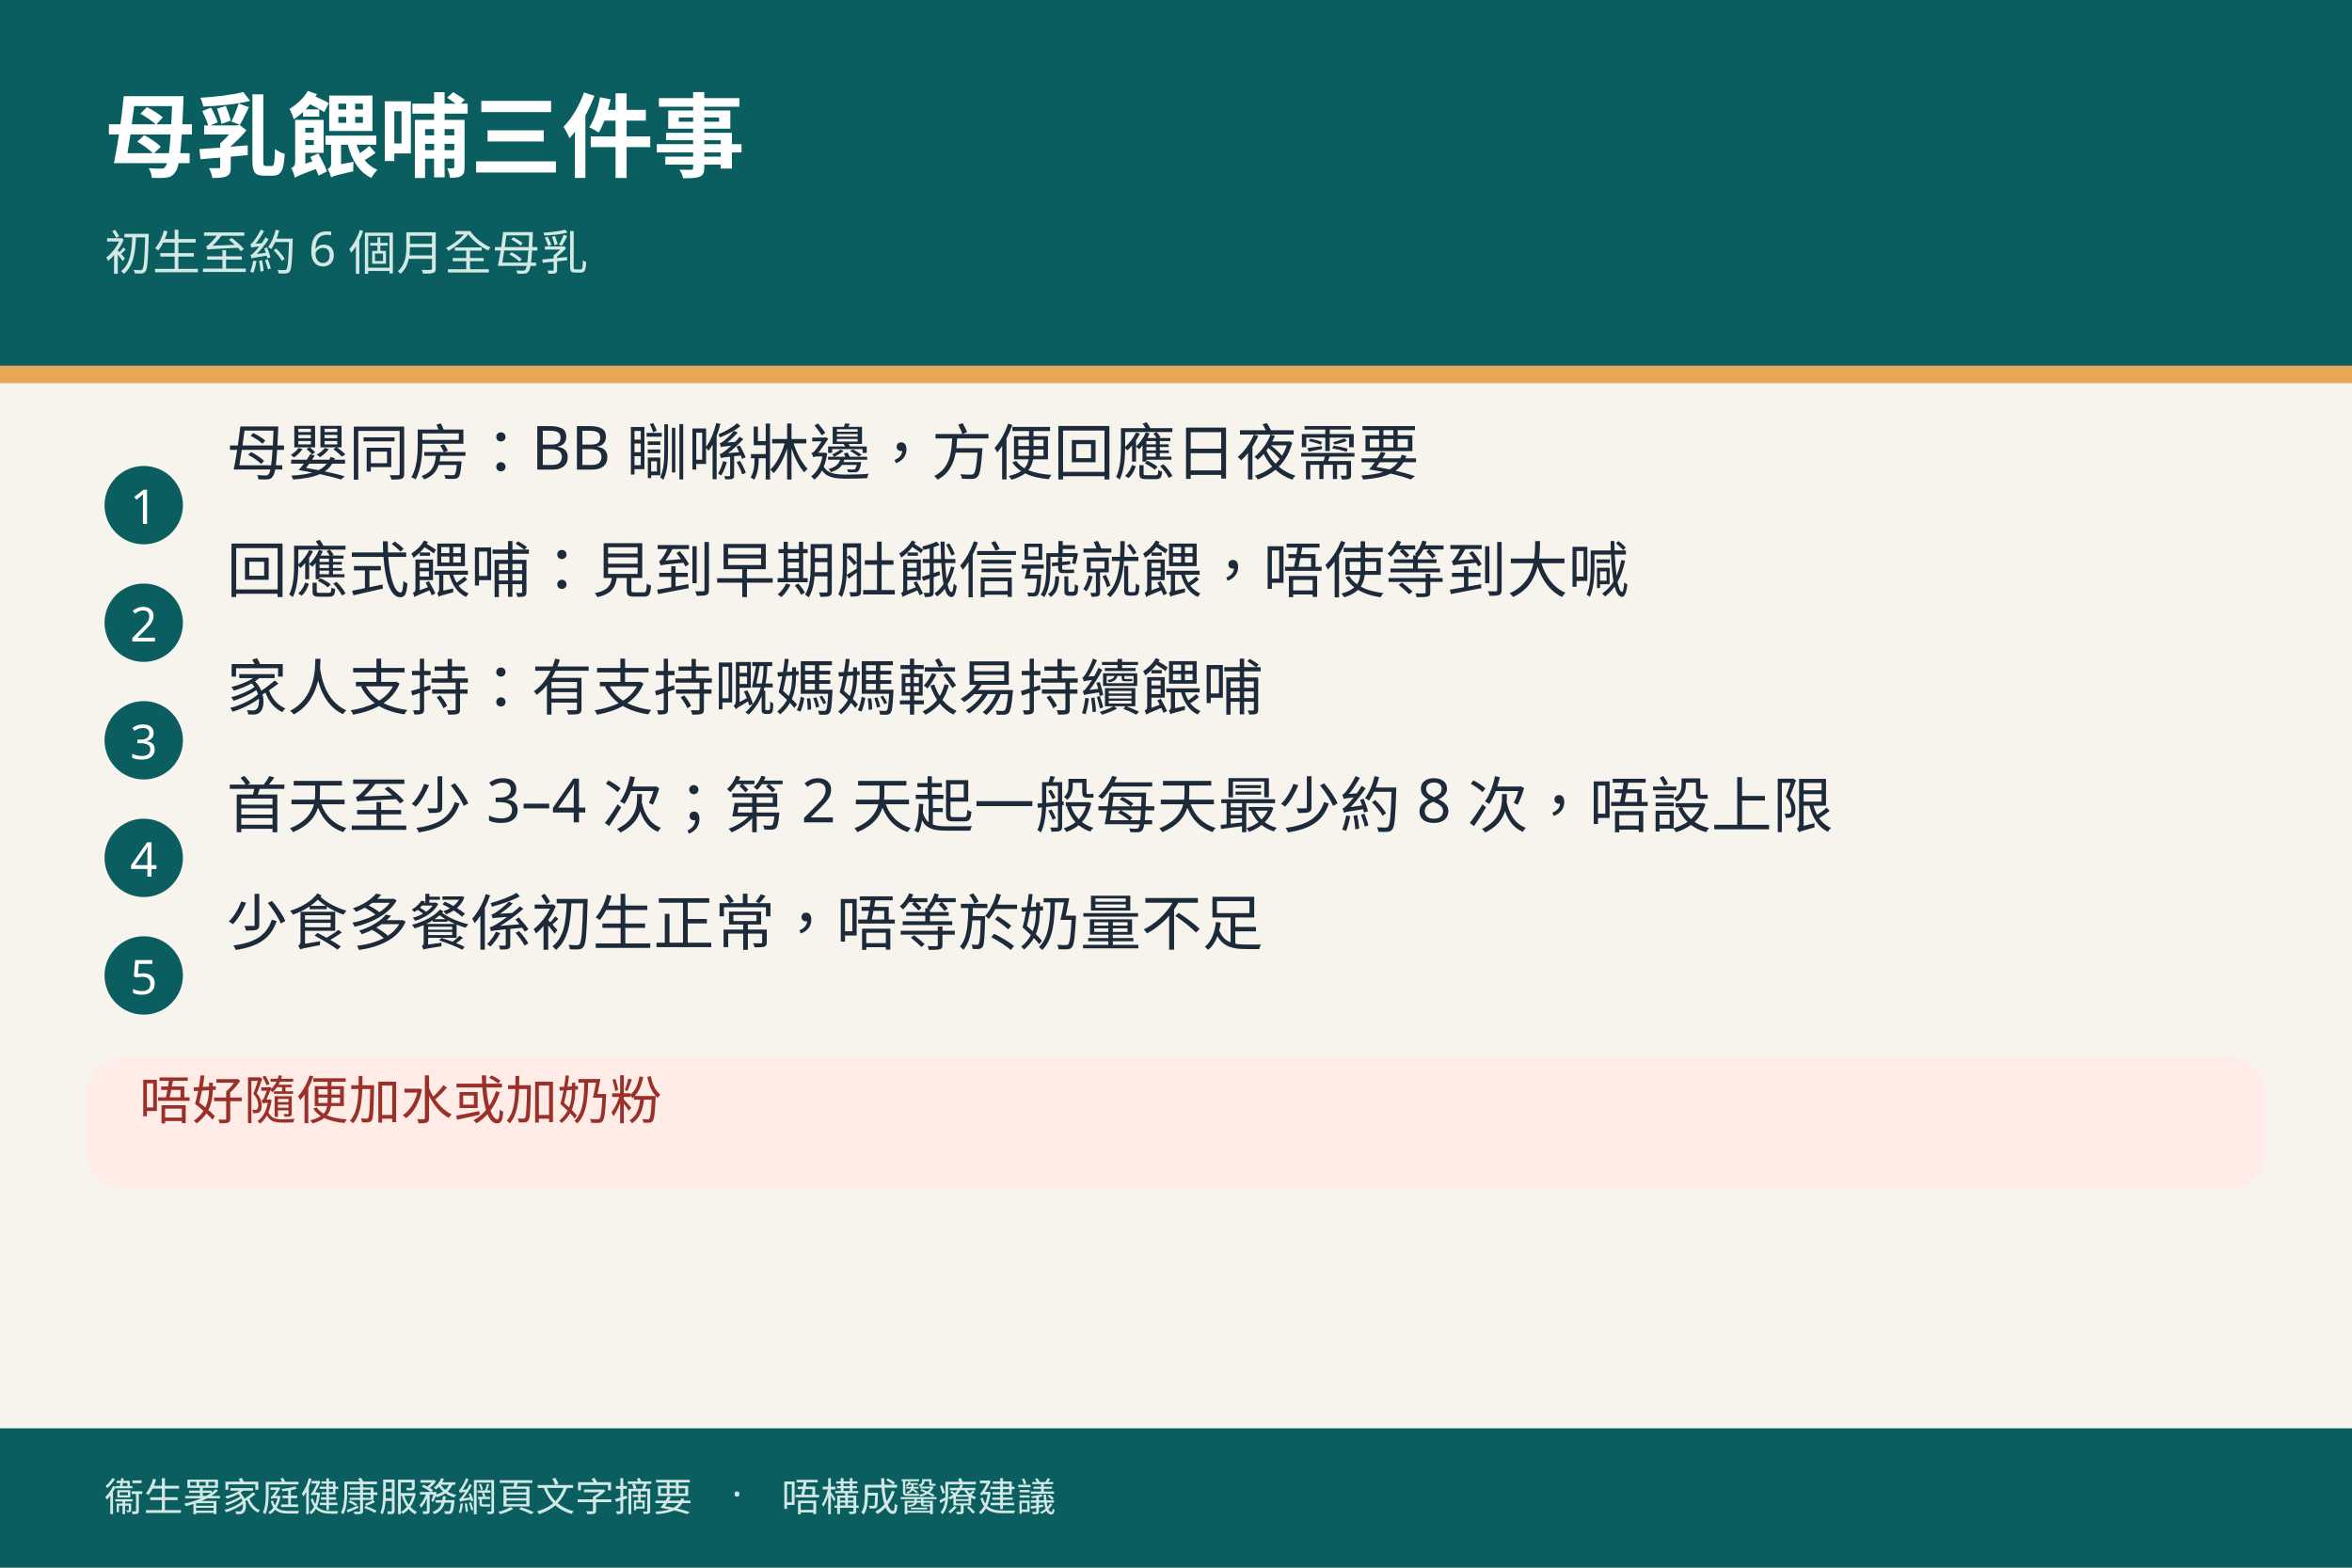
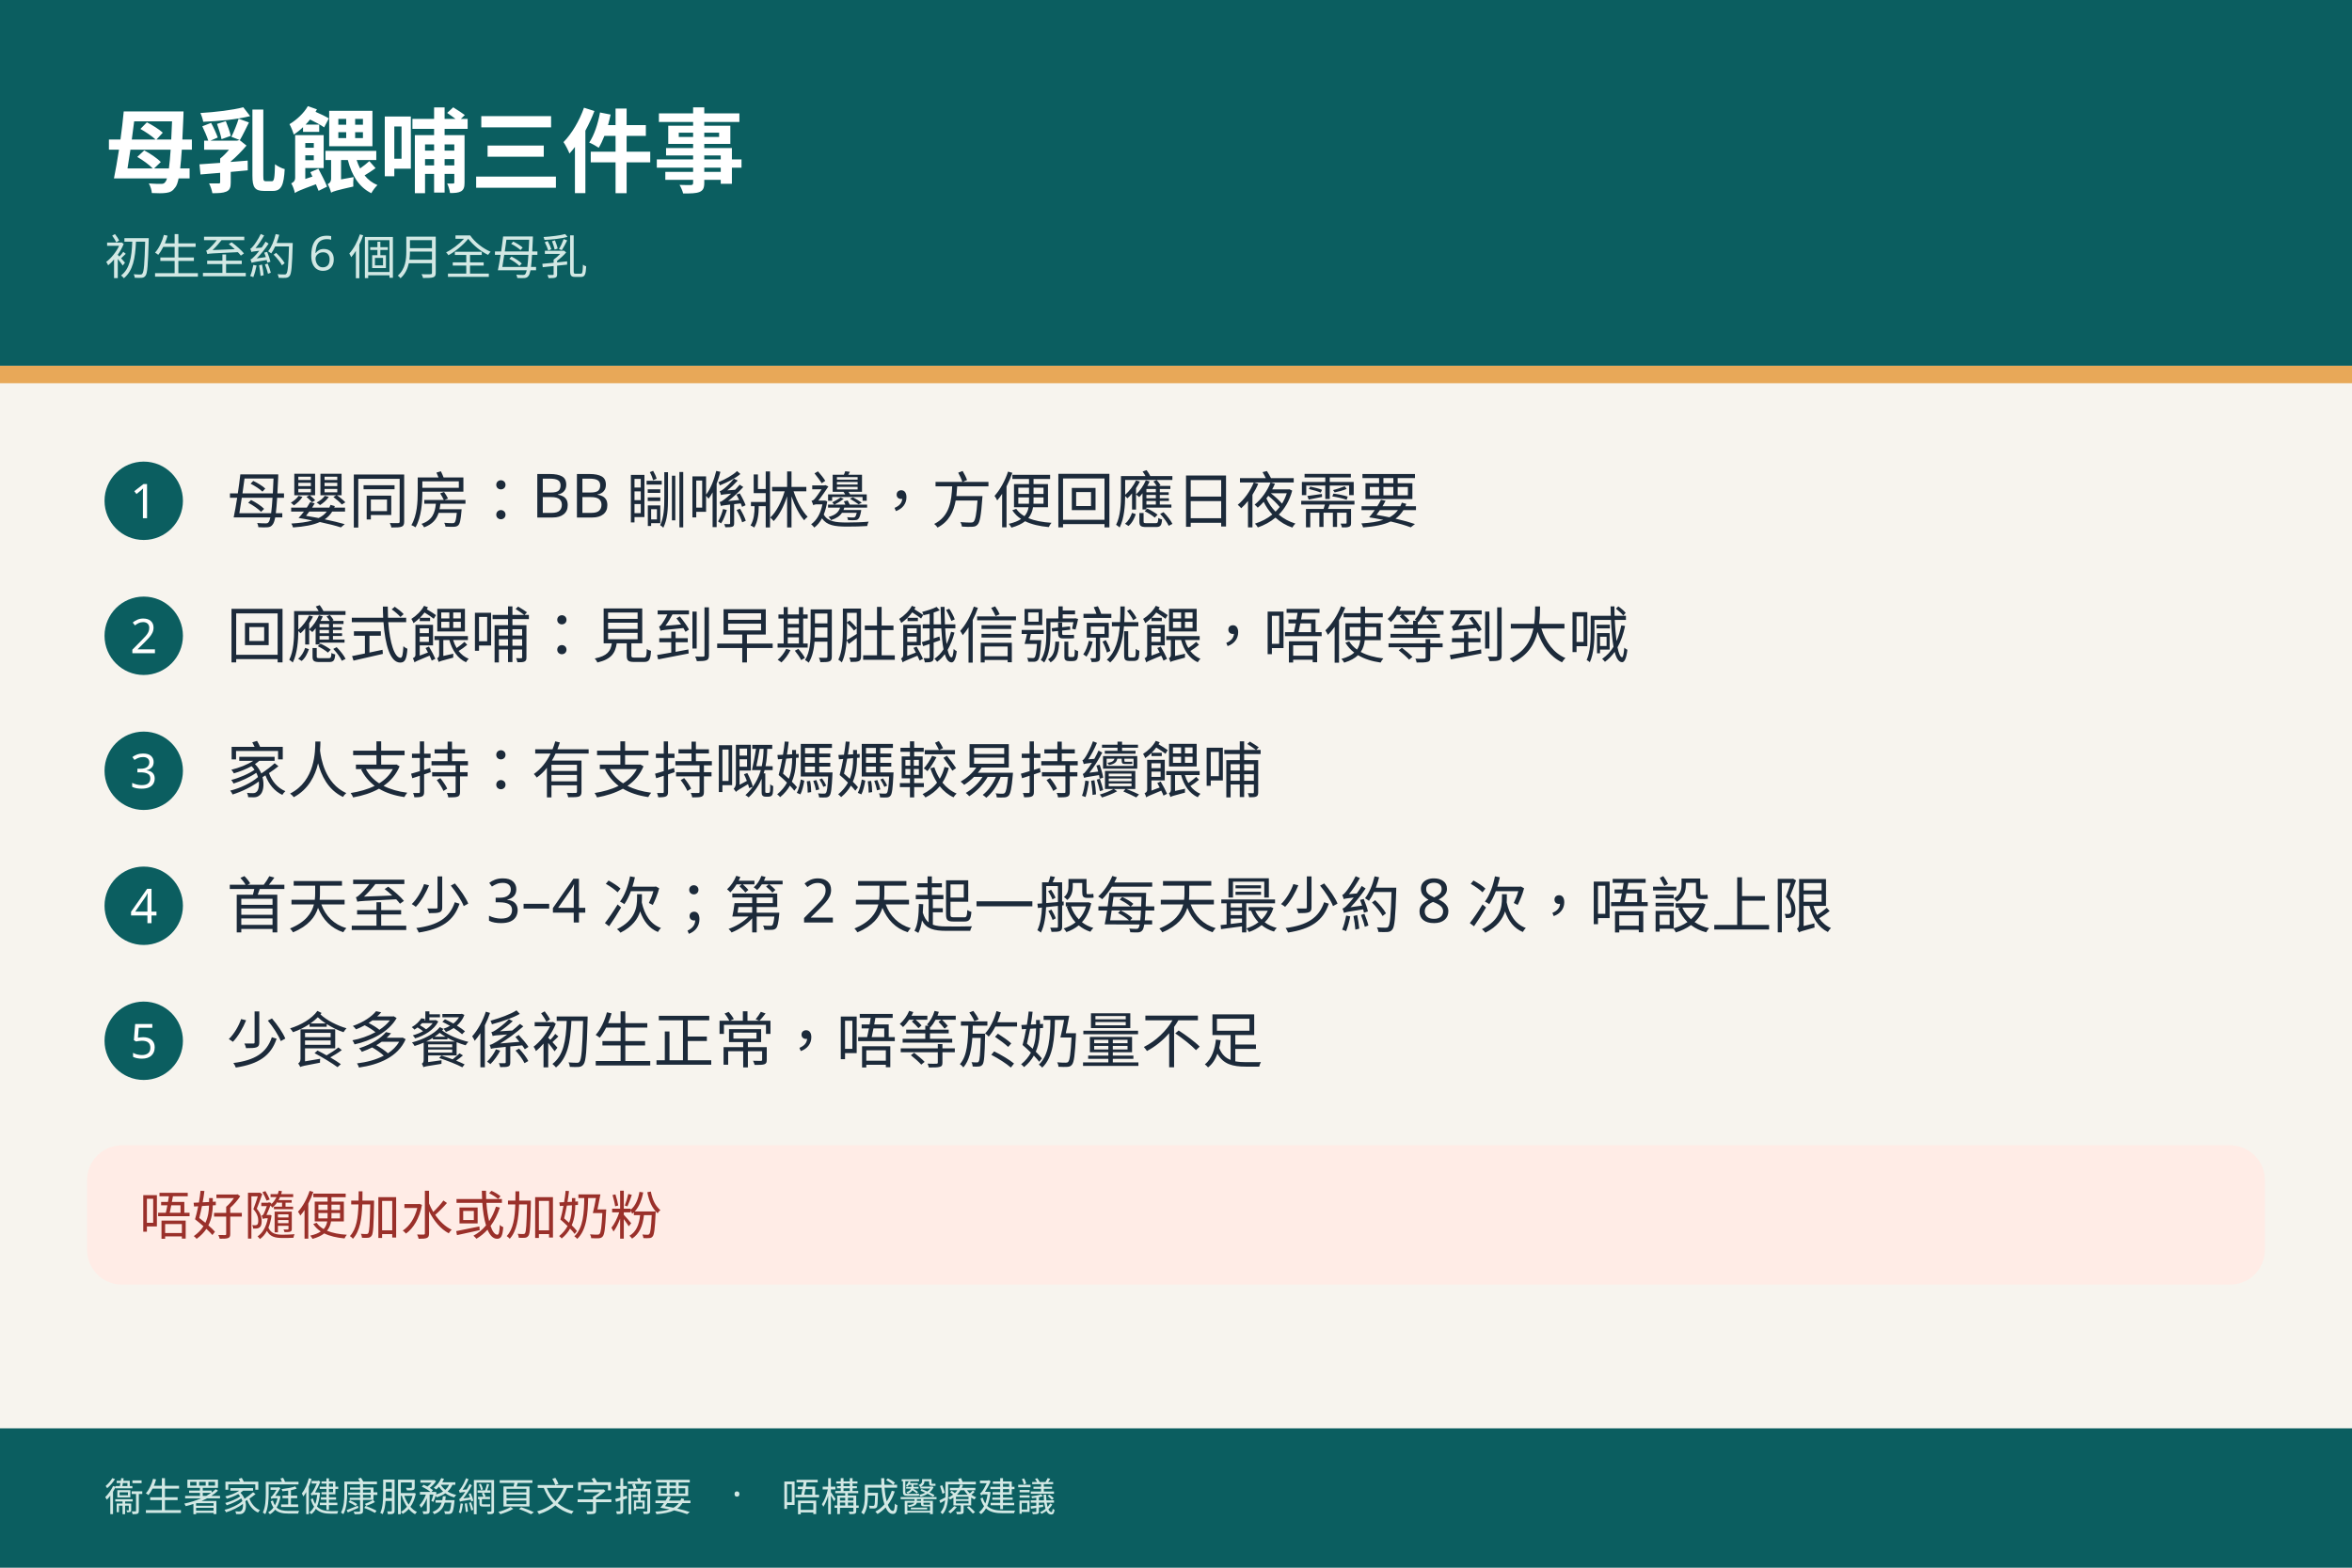
<svg xmlns="http://www.w3.org/2000/svg" viewBox="0 0 1080 720" width="100%" role="img" xml:lang="zh-Hant-HK">
  <style>text{font-family:"PingFang HK","Heiti TC","Noto Sans TC","Hiragino Sans CNS",sans-serif}</style>
  <rect width="1080" height="720" fill="#f7f4ee" />
  <rect width="1080" height="168" fill="#0b5e60" />
  <rect y="168" width="1080" height="8" fill="#e8a858" />
-   <text x="48" y="78" fill="#ffffff" font-size="42" font-weight="600">母乳餵哺三件事</text>
-   <text x="48" y="124" fill="#d2e8e4" font-size="22">初生至約 6 個月全母乳</text>
-   <circle cx="66" cy="232" r="18" fill="#0b5e60" />
-   <text x="66" y="233" fill="#ffffff" font-size="22" text-anchor="middle" dominant-baseline="middle">1</text>
-   <text x="104" y="218" fill="#1c2a3a" font-size="28">母嬰同房：BB 瞓喺牀邊，方便回應日夜需要</text>
-   <circle cx="66" cy="286" r="18" fill="#0b5e60" />
-   <text x="66" y="287" fill="#ffffff" font-size="22" text-anchor="middle" dominant-baseline="middle">2</text>
-   <text x="104" y="272" fill="#1c2a3a" font-size="28">回應式餵哺：見到早期肚餓信號就餵，唔使等到大喊</text>
-   <circle cx="66" cy="340" r="18" fill="#0b5e60" />
-   <text x="66" y="341" fill="#ffffff" font-size="22" text-anchor="middle" dominant-baseline="middle">3</text>
-   <text x="104" y="326" fill="#1c2a3a" font-size="28">家人支持：有支持嘅媽媽較易持續餵哺</text>
-   <circle cx="66" cy="394" r="18" fill="#0b5e60" />
-   <text x="66" y="395" fill="#ffffff" font-size="22" text-anchor="middle" dominant-baseline="middle">4</text>
-   <text x="104" y="380" fill="#1c2a3a" font-size="28">首天至少 3–4 次；第 2 天起一般每天最少約 8 次，唔設上限</text>
-   <circle cx="66" cy="448" r="18" fill="#0b5e60" />
-   <text x="66" y="449" fill="#ffffff" font-size="22" text-anchor="middle" dominant-baseline="middle">5</text>
-   <text x="104" y="434" fill="#1c2a3a" font-size="28">少食多餐係初生正常，唔等於奶量不足</text>
-   <rect x="40" y="486" width="1000" height="60" rx="16" fill="#ffece6" />
-   <text x="64" y="514" fill="#9a302a" font-size="24">唔好隨便加水或加奶粉</text>
+   <text x="48" y="70" dy="15" fill="#ffffff" font-size="42" font-weight="600">母乳餵哺三件事</text>
+   <text x="48" y="118" dy="8" fill="#d2e8e4" font-size="22">初生至約 6 個月全母乳</text>
+   <circle cx="66" cy="230" r="18" fill="#0b5e60" />
+   <text x="66" y="230" dy="8" fill="#ffffff" font-size="22" text-anchor="middle">1</text>
+   <text x="104" y="230" dy="10" fill="#1c2a3a" font-size="28">母嬰同房：BB 瞓喺牀邊，方便回應日夜需要</text>
+   <circle cx="66" cy="292" r="18" fill="#0b5e60" />
+   <text x="66" y="292" dy="8" fill="#ffffff" font-size="22" text-anchor="middle">2</text>
+   <text x="104" y="292" dy="10" fill="#1c2a3a" font-size="28">回應式餵哺：見到早期肚餓信號就餵，唔使等到大喊</text>
+   <circle cx="66" cy="354" r="18" fill="#0b5e60" />
+   <text x="66" y="354" dy="8" fill="#ffffff" font-size="22" text-anchor="middle">3</text>
+   <text x="104" y="354" dy="10" fill="#1c2a3a" font-size="28">家人支持：有支持嘅媽媽較易持續餵哺</text>
+   <circle cx="66" cy="416" r="18" fill="#0b5e60" />
+   <text x="66" y="416" dy="8" fill="#ffffff" font-size="22" text-anchor="middle">4</text>
+   <text x="104" y="416" dy="10" fill="#1c2a3a" font-size="28">首天至少 3–4 次；第 2 天起一般每天最少約 8 次，唔設上限</text>
+   <circle cx="66" cy="478" r="18" fill="#0b5e60" />
+   <text x="66" y="478" dy="8" fill="#ffffff" font-size="22" text-anchor="middle">5</text>
+   <text x="104" y="478" dy="10" fill="#1c2a3a" font-size="28">少食多餐係初生正常，唔等於奶量不足</text>
+   <rect x="40" y="526" width="1000" height="64" rx="16" fill="#ffece6" />
+   <text x="64" y="558.0" dy="9" fill="#9a302a" font-size="24">唔好隨便加水或加奶粉</text>
  <rect y="656" width="1080" height="64" fill="#0b5e60" />
-   <text x="48" y="694" fill="#d2e8e4" font-size="18">衞生署家庭健康服務網頁文字摘要　·　唔構成醫療建議</text>
+   <text x="48" y="688" dy="6" fill="#d2e8e4" font-size="18">衞生署家庭健康服務網頁文字摘要　·　唔構成醫療建議</text>
</svg>
